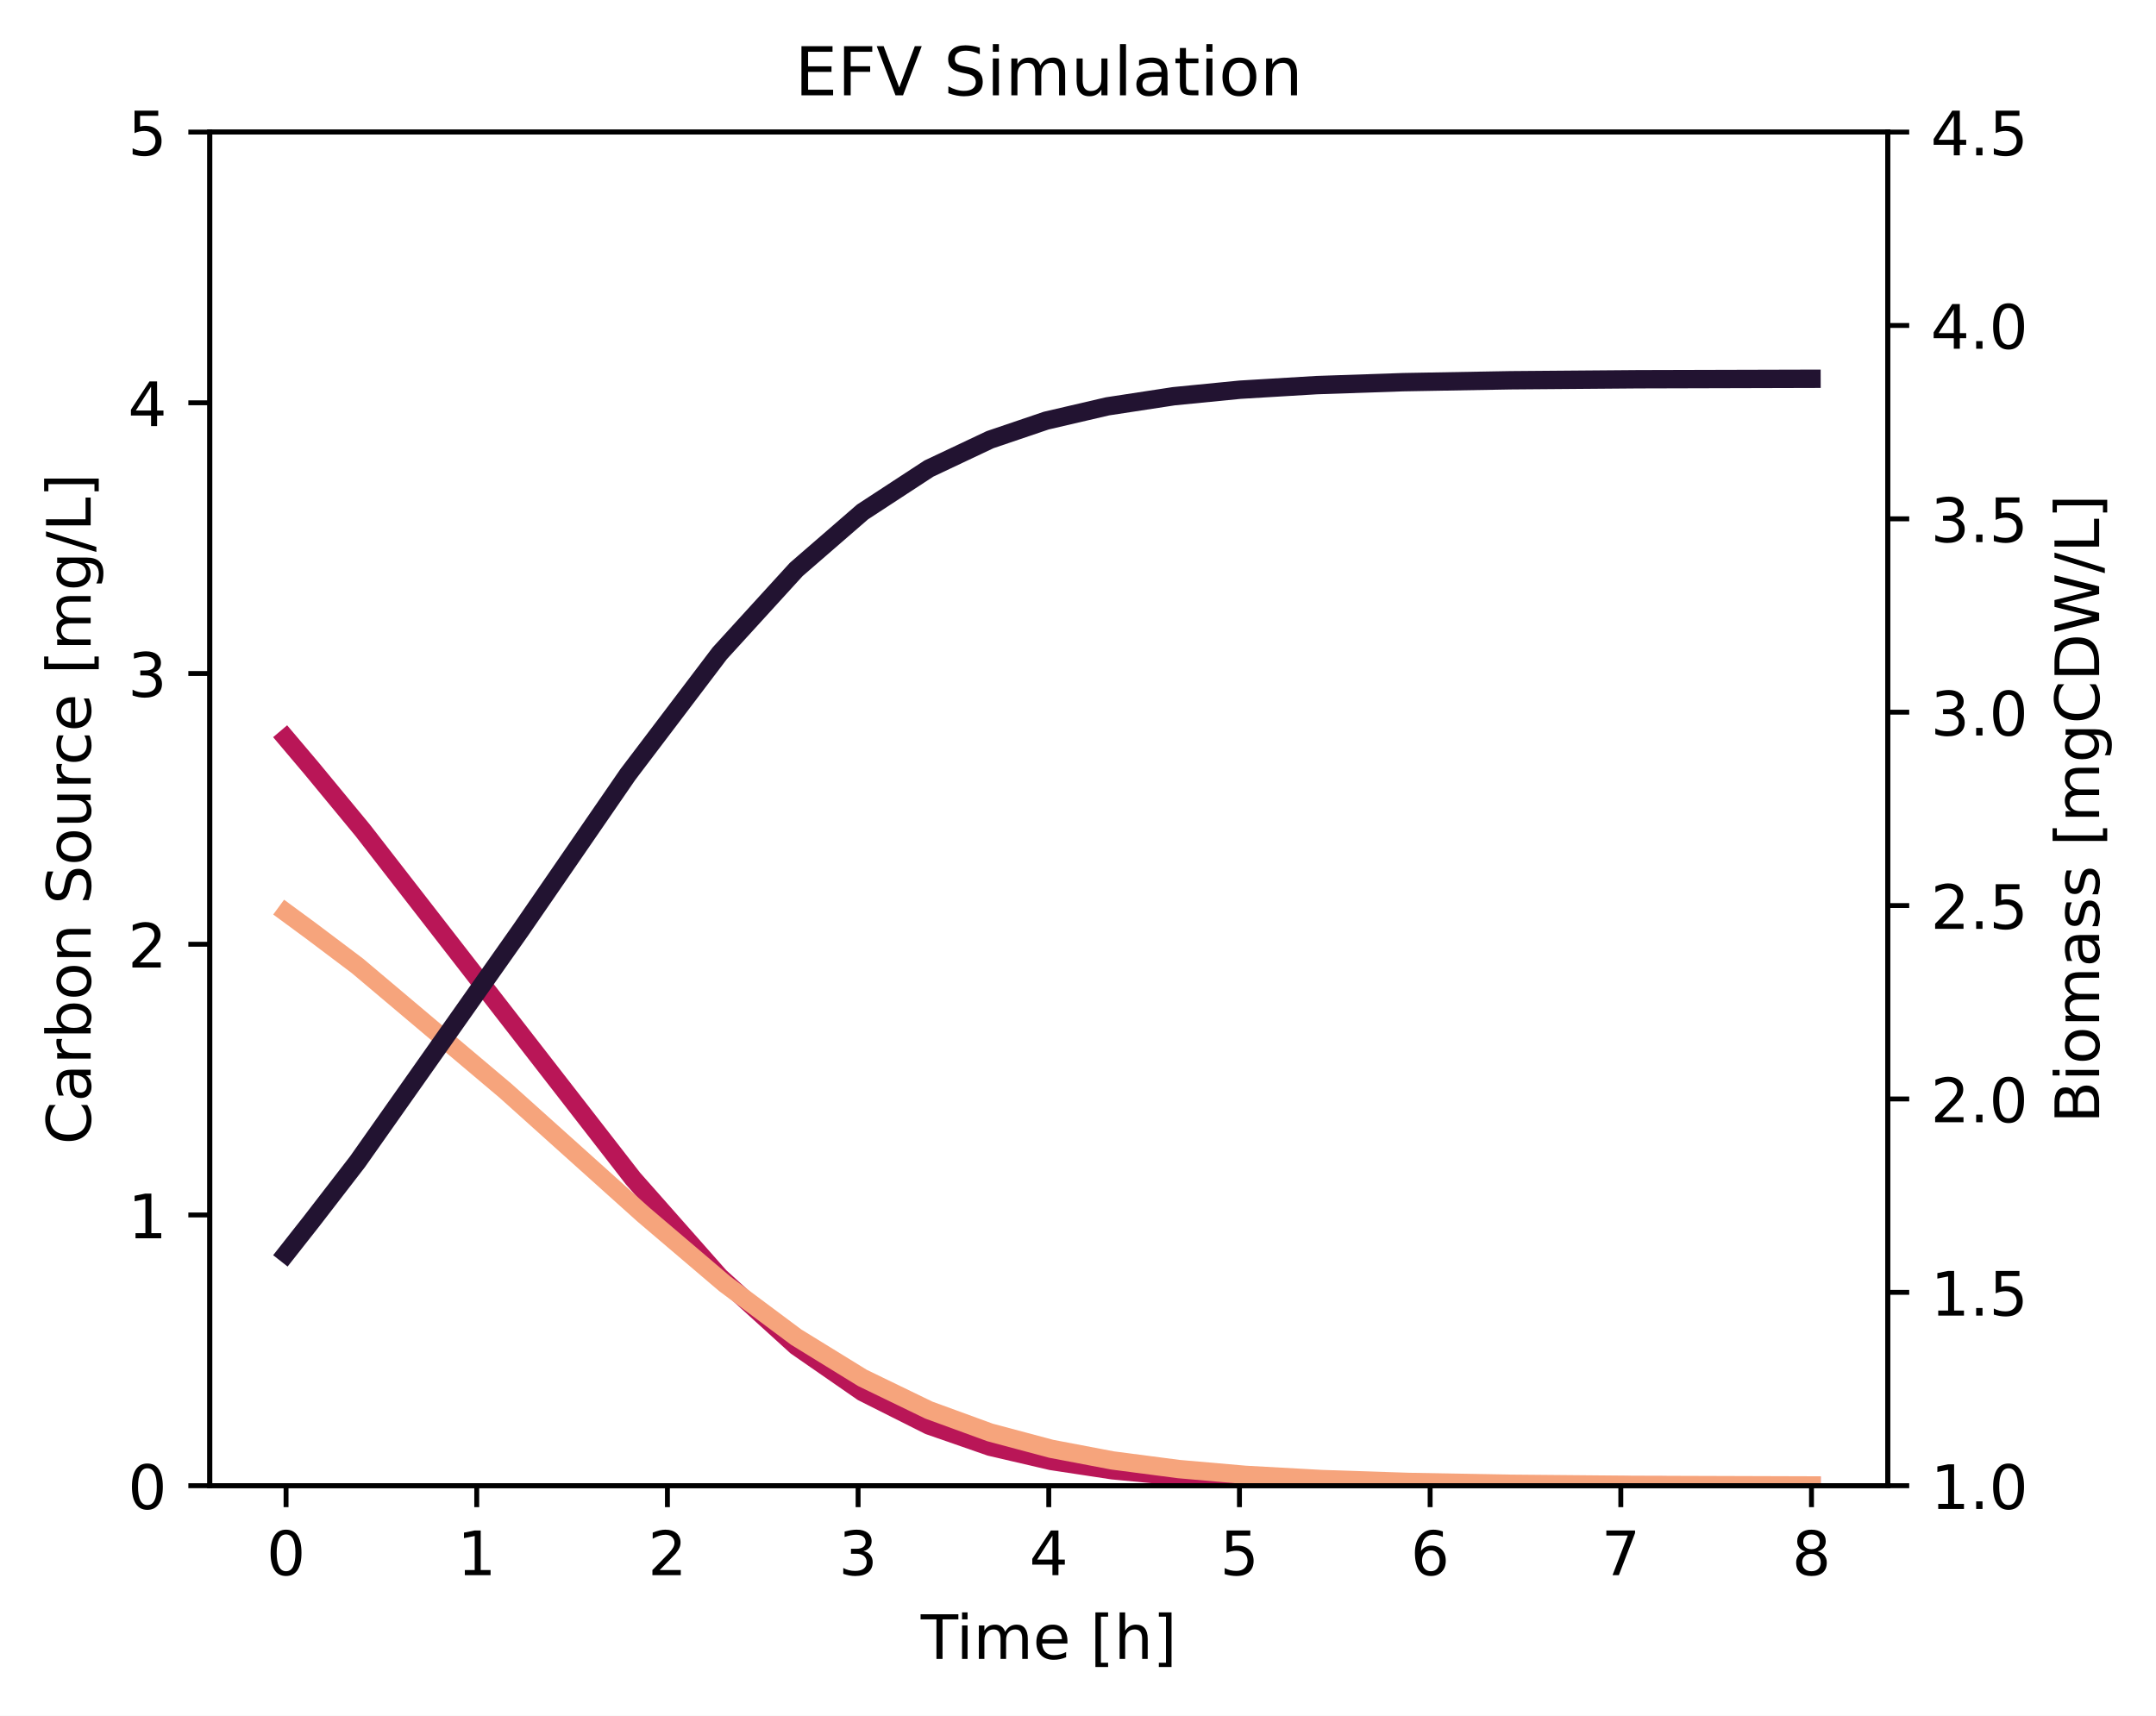
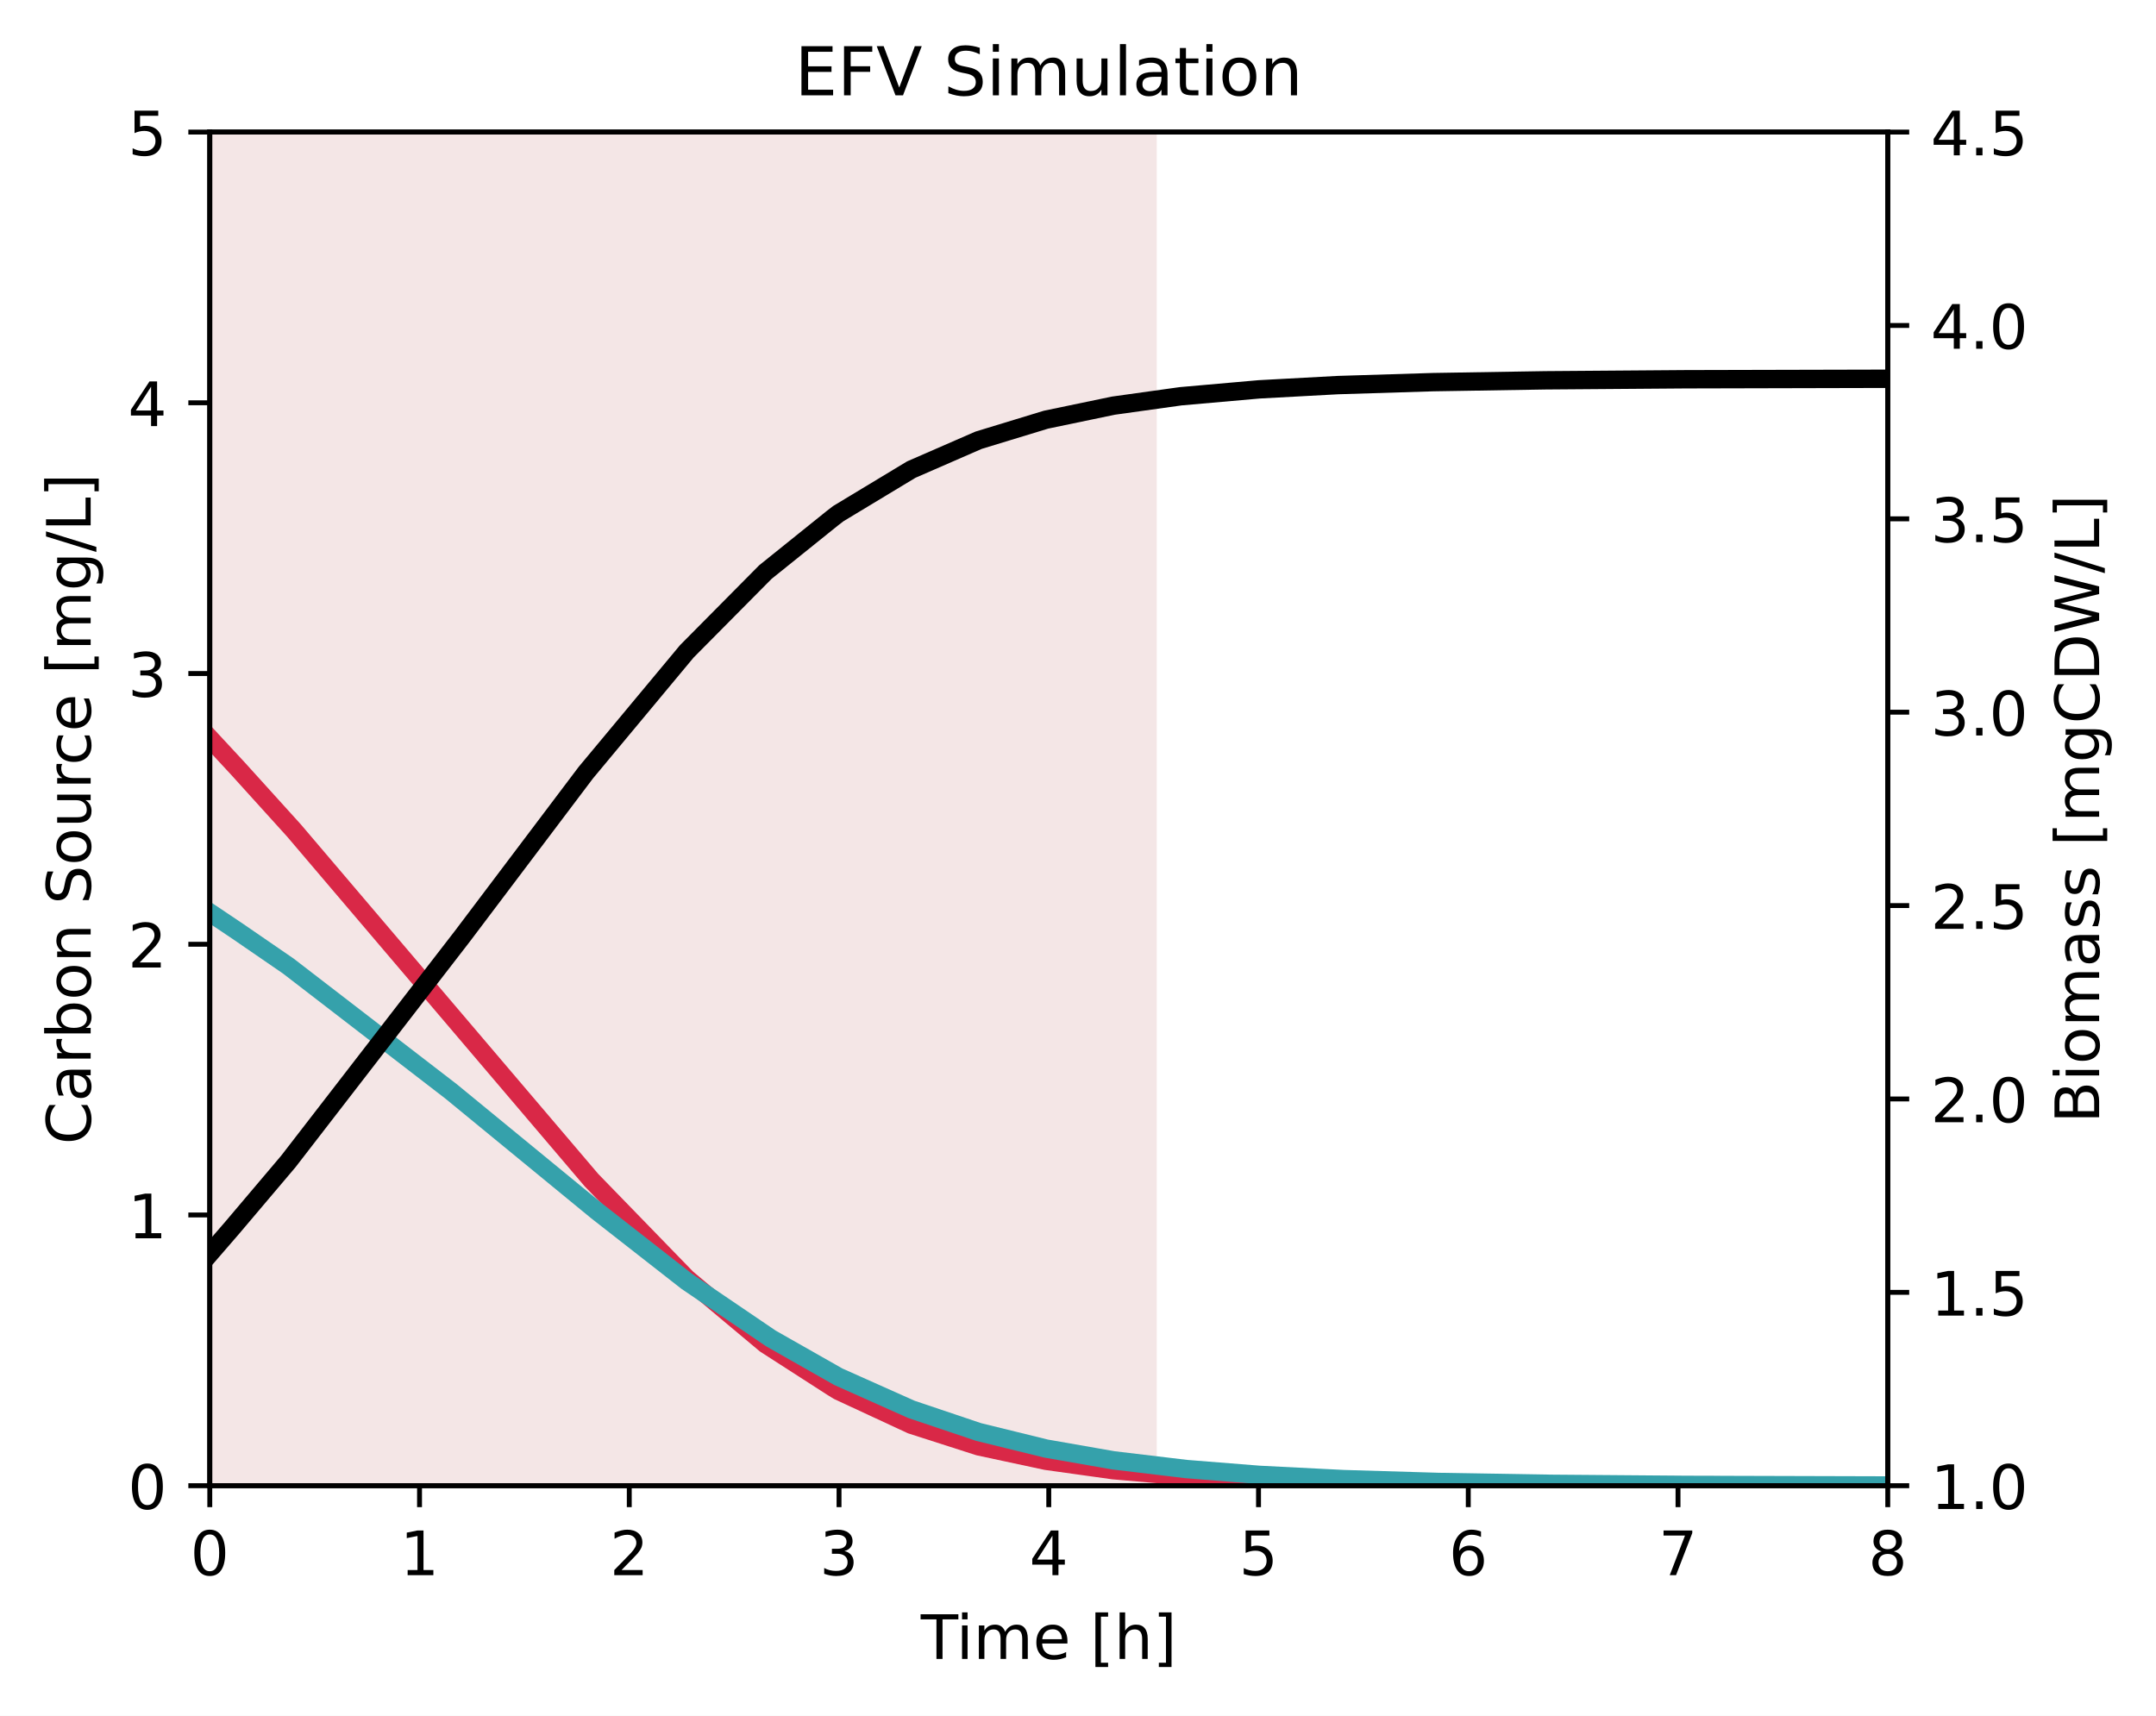
<svg xmlns="http://www.w3.org/2000/svg" xmlns:xlink="http://www.w3.org/1999/xlink" width="351.897pt" height="280.075pt" viewBox="0 0 351.897 280.075" version="1.1">
  <defs>
    <style type="text/css">*{stroke-linejoin: round; stroke-linecap: butt}</style>
  </defs>
  <g id="figure_1">
    <g id="patch_1">
      <path d="M 0 280.075  L 351.897 280.075  L 351.897 0  L 0 0  z " style="fill: #ffffff" />
    </g>
    <g id="axes_1">
      <g id="patch_2">
        <path d="M 34.241 242.518  L 308.116 242.518  L 308.116 21.558  L 34.241 21.558  z " style="fill: #ffffff" />
      </g>
+       <g id="patch_3">
+         <path d="M 34.241 242.518  L 188.295 242.518  L 188.295 21.558  L 34.241 21.558  z " clip-path="url(#p3d593f55ec)" style="fill: #8b0000; opacity: 0.1; stroke: #8b0000; stroke-linejoin: miter" />
+       </g>
      <g id="matplotlib.axis_1">
        <g id="xtick_1">
          <g id="line2d_1">
            <defs>
-               <path id="m3567083083" d="M 0 0  L 0 3.5  " style="stroke: #000000; stroke-width: 0.8" />
+               <path id="m4e92f99ca8" d="M 0 0  L 0 3.5  " style="stroke: #000000; stroke-width: 0.8" />
            </defs>
            <g>
-               <use xlink:href="#m3567083083" x="46.689" y="242.518" style="stroke: #000000; stroke-width: 0.8" />
+               <use xlink:href="#m4e92f99ca8" x="34.241" y="242.518" style="stroke: #000000; stroke-width: 0.8" />
            </g>
          </g>
          <g id="text_1">
-             <g transform="translate(43.50824 257.1167) scale(0.1 -0.1)">
+             <g transform="translate(31.05937 257.1167) scale(0.1 -0.1)">
              <defs>
                <path id="DejaVuSans-30" d="M 2034 4250  Q 1547 4250 1301 3770  Q 1056 3291 1056 2328  Q 1056 1369 1301 889  Q 1547 409 2034 409  Q 2525 409 2770 889  Q 3016 1369 3016 2328  Q 3016 3291 2770 3770  Q 2525 4250 2034 4250  z M 2034 4750  Q 2819 4750 3233 4129  Q 3647 3509 3647 2328  Q 3647 1150 3233 529  Q 2819 -91 2034 -91  Q 1250 -91 836 529  Q 422 1150 422 2328  Q 422 3509 836 4129  Q 1250 4750 2034 4750  z " transform="scale(0.015625)" />
              </defs>
              <use xlink:href="#DejaVuSans-30" />
            </g>
          </g>
        </g>
        <g id="xtick_2">
          <g id="line2d_2">
            <g>
-               <use xlink:href="#m3567083083" x="77.812" y="242.518" style="stroke: #000000; stroke-width: 0.8" />
+               <use xlink:href="#m4e92f99ca8" x="68.475" y="242.518" style="stroke: #000000; stroke-width: 0.8" />
            </g>
          </g>
          <g id="text_2">
-             <g transform="translate(74.6304 257.1167) scale(0.1 -0.1)">
+             <g transform="translate(65.29375 257.1167) scale(0.1 -0.1)">
              <defs>
                <path id="DejaVuSans-31" d="M 794 531  L 1825 531  L 1825 4091  L 703 3866  L 703 4441  L 1819 4666  L 2450 4666  L 2450 531  L 3481 531  L 3481 0  L 794 0  L 794 531  z " transform="scale(0.015625)" />
              </defs>
              <use xlink:href="#DejaVuSans-31" />
            </g>
          </g>
        </g>
        <g id="xtick_3">
          <g id="line2d_3">
            <g>
-               <use xlink:href="#m3567083083" x="108.934" y="242.518" style="stroke: #000000; stroke-width: 0.8" />
+               <use xlink:href="#m4e92f99ca8" x="102.709" y="242.518" style="stroke: #000000; stroke-width: 0.8" />
            </g>
          </g>
          <g id="text_3">
-             <g transform="translate(105.7526 257.1167) scale(0.1 -0.1)">
+             <g transform="translate(99.52813 257.1167) scale(0.1 -0.1)">
              <defs>
                <path id="DejaVuSans-32" d="M 1228 531  L 3431 531  L 3431 0  L 469 0  L 469 531  Q 828 903 1448 1529  Q 2069 2156 2228 2338  Q 2531 2678 2651 2914  Q 2772 3150 2772 3378  Q 2772 3750 2511 3984  Q 2250 4219 1831 4219  Q 1534 4219 1204 4116  Q 875 4013 500 3803  L 500 4441  Q 881 4594 1212 4672  Q 1544 4750 1819 4750  Q 2544 4750 2975 4387  Q 3406 4025 3406 3419  Q 3406 3131 3298 2873  Q 3191 2616 2906 2266  Q 2828 2175 2409 1742  Q 1991 1309 1228 531  z " transform="scale(0.015625)" />
              </defs>
              <use xlink:href="#DejaVuSans-32" />
            </g>
          </g>
        </g>
        <g id="xtick_4">
          <g id="line2d_4">
            <g>
-               <use xlink:href="#m3567083083" x="140.056" y="242.518" style="stroke: #000000; stroke-width: 0.8" />
+               <use xlink:href="#m4e92f99ca8" x="136.944" y="242.518" style="stroke: #000000; stroke-width: 0.8" />
            </g>
          </g>
          <g id="text_4">
-             <g transform="translate(136.8747 257.1167) scale(0.1 -0.1)">
+             <g transform="translate(133.7625 257.1167) scale(0.1 -0.1)">
              <defs>
                <path id="DejaVuSans-33" d="M 2597 2516  Q 3050 2419 3304 2112  Q 3559 1806 3559 1356  Q 3559 666 3084 287  Q 2609 -91 1734 -91  Q 1441 -91 1130 -33  Q 819 25 488 141  L 488 750  Q 750 597 1062 519  Q 1375 441 1716 441  Q 2309 441 2620 675  Q 2931 909 2931 1356  Q 2931 1769 2642 2001  Q 2353 2234 1838 2234  L 1294 2234  L 1294 2753  L 1863 2753  Q 2328 2753 2575 2939  Q 2822 3125 2822 3475  Q 2822 3834 2567 4026  Q 2313 4219 1838 4219  Q 1578 4219 1281 4162  Q 984 4106 628 3988  L 628 4550  Q 988 4650 1302 4700  Q 1616 4750 1894 4750  Q 2613 4750 3031 4423  Q 3450 4097 3450 3541  Q 3450 3153 3228 2886  Q 3006 2619 2597 2516  z " transform="scale(0.015625)" />
              </defs>
              <use xlink:href="#DejaVuSans-33" />
            </g>
          </g>
        </g>
        <g id="xtick_5">
          <g id="line2d_5">
            <g>
-               <use xlink:href="#m3567083083" x="171.178" y="242.518" style="stroke: #000000; stroke-width: 0.8" />
+               <use xlink:href="#m4e92f99ca8" x="171.178" y="242.518" style="stroke: #000000; stroke-width: 0.8" />
            </g>
          </g>
          <g id="text_5">
            <g transform="translate(167.9969 257.1167) scale(0.1 -0.1)">
              <defs>
                <path id="DejaVuSans-34" d="M 2419 4116  L 825 1625  L 2419 1625  L 2419 4116  z M 2253 4666  L 3047 4666  L 3047 1625  L 3713 1625  L 3713 1100  L 3047 1100  L 3047 0  L 2419 0  L 2419 1100  L 313 1100  L 313 1709  L 2253 4666  z " transform="scale(0.015625)" />
              </defs>
              <use xlink:href="#DejaVuSans-34" />
            </g>
          </g>
        </g>
        <g id="xtick_6">
          <g id="line2d_6">
            <g>
-               <use xlink:href="#m3567083083" x="202.3" y="242.518" style="stroke: #000000; stroke-width: 0.8" />
+               <use xlink:href="#m4e92f99ca8" x="205.412" y="242.518" style="stroke: #000000; stroke-width: 0.8" />
            </g>
          </g>
          <g id="text_6">
-             <g transform="translate(199.119 257.1167) scale(0.1 -0.1)">
+             <g transform="translate(202.2312 257.1167) scale(0.1 -0.1)">
              <defs>
                <path id="DejaVuSans-35" d="M 691 4666  L 3169 4666  L 3169 4134  L 1269 4134  L 1269 2991  Q 1406 3038 1543 3061  Q 1681 3084 1819 3084  Q 2600 3084 3056 2656  Q 3513 2228 3513 1497  Q 3513 744 3044 326  Q 2575 -91 1722 -91  Q 1428 -91 1123 -41  Q 819 9 494 109  L 494 744  Q 775 591 1075 516  Q 1375 441 1709 441  Q 2250 441 2565 725  Q 2881 1009 2881 1497  Q 2881 1984 2565 2268  Q 2250 2553 1709 2553  Q 1456 2553 1204 2497  Q 953 2441 691 2322  L 691 4666  z " transform="scale(0.015625)" />
              </defs>
              <use xlink:href="#DejaVuSans-35" />
            </g>
          </g>
        </g>
        <g id="xtick_7">
          <g id="line2d_7">
            <g>
-               <use xlink:href="#m3567083083" x="233.422" y="242.518" style="stroke: #000000; stroke-width: 0.8" />
+               <use xlink:href="#m4e92f99ca8" x="239.647" y="242.518" style="stroke: #000000; stroke-width: 0.8" />
            </g>
          </g>
          <g id="text_7">
-             <g transform="translate(230.2412 257.1167) scale(0.1 -0.1)">
+             <g transform="translate(236.4656 257.1167) scale(0.1 -0.1)">
              <defs>
                <path id="DejaVuSans-36" d="M 2113 2584  Q 1688 2584 1439 2293  Q 1191 2003 1191 1497  Q 1191 994 1439 701  Q 1688 409 2113 409  Q 2538 409 2786 701  Q 3034 994 3034 1497  Q 3034 2003 2786 2293  Q 2538 2584 2113 2584  z M 3366 4563  L 3366 3988  Q 3128 4100 2886 4159  Q 2644 4219 2406 4219  Q 1781 4219 1451 3797  Q 1122 3375 1075 2522  Q 1259 2794 1537 2939  Q 1816 3084 2150 3084  Q 2853 3084 3261 2657  Q 3669 2231 3669 1497  Q 3669 778 3244 343  Q 2819 -91 2113 -91  Q 1303 -91 875 529  Q 447 1150 447 2328  Q 447 3434 972 4092  Q 1497 4750 2381 4750  Q 2619 4750 2861 4703  Q 3103 4656 3366 4563  z " transform="scale(0.015625)" />
              </defs>
              <use xlink:href="#DejaVuSans-36" />
            </g>
          </g>
        </g>
        <g id="xtick_8">
          <g id="line2d_8">
            <g>
-               <use xlink:href="#m3567083083" x="264.545" y="242.518" style="stroke: #000000; stroke-width: 0.8" />
+               <use xlink:href="#m4e92f99ca8" x="273.881" y="242.518" style="stroke: #000000; stroke-width: 0.8" />
            </g>
          </g>
          <g id="text_8">
-             <g transform="translate(261.3634 257.1167) scale(0.1 -0.1)">
+             <g transform="translate(270.7 257.1167) scale(0.1 -0.1)">
              <defs>
                <path id="DejaVuSans-37" d="M 525 4666  L 3525 4666  L 3525 4397  L 1831 0  L 1172 0  L 2766 4134  L 525 4134  L 525 4666  z " transform="scale(0.015625)" />
              </defs>
              <use xlink:href="#DejaVuSans-37" />
            </g>
          </g>
        </g>
        <g id="xtick_9">
          <g id="line2d_9">
            <g>
-               <use xlink:href="#m3567083083" x="295.667" y="242.518" style="stroke: #000000; stroke-width: 0.8" />
+               <use xlink:href="#m4e92f99ca8" x="308.116" y="242.518" style="stroke: #000000; stroke-width: 0.8" />
            </g>
          </g>
          <g id="text_9">
-             <g transform="translate(292.4855 257.1167) scale(0.1 -0.1)">
+             <g transform="translate(304.9344 257.1167) scale(0.1 -0.1)">
              <defs>
                <path id="DejaVuSans-38" d="M 2034 2216  Q 1584 2216 1326 1975  Q 1069 1734 1069 1313  Q 1069 891 1326 650  Q 1584 409 2034 409  Q 2484 409 2743 651  Q 3003 894 3003 1313  Q 3003 1734 2745 1975  Q 2488 2216 2034 2216  z M 1403 2484  Q 997 2584 770 2862  Q 544 3141 544 3541  Q 544 4100 942 4425  Q 1341 4750 2034 4750  Q 2731 4750 3128 4425  Q 3525 4100 3525 3541  Q 3525 3141 3298 2862  Q 3072 2584 2669 2484  Q 3125 2378 3379 2068  Q 3634 1759 3634 1313  Q 3634 634 3220 271  Q 2806 -91 2034 -91  Q 1263 -91 848 271  Q 434 634 434 1313  Q 434 1759 690 2068  Q 947 2378 1403 2484  z M 1172 3481  Q 1172 3119 1398 2916  Q 1625 2713 2034 2713  Q 2441 2713 2670 2916  Q 2900 3119 2900 3481  Q 2900 3844 2670 4047  Q 2441 4250 2034 4250  Q 1625 4250 1398 4047  Q 1172 3844 1172 3481  z " transform="scale(0.015625)" />
              </defs>
              <use xlink:href="#DejaVuSans-38" />
            </g>
          </g>
        </g>
        <g id="text_10">
          <g transform="translate(150.2852 270.7948) scale(0.1 -0.1)">
            <defs>
              <path id="DejaVuSans-54" d="M -19 4666  L 3928 4666  L 3928 4134  L 2272 4134  L 2272 0  L 1638 0  L 1638 4134  L -19 4134  L -19 4666  z " transform="scale(0.015625)" />
              <path id="DejaVuSans-69" d="M 603 3500  L 1178 3500  L 1178 0  L 603 0  L 603 3500  z M 603 4863  L 1178 4863  L 1178 4134  L 603 4134  L 603 4863  z " transform="scale(0.015625)" />
              <path id="DejaVuSans-6d" d="M 3328 2828  Q 3544 3216 3844 3400  Q 4144 3584 4550 3584  Q 5097 3584 5394 3201  Q 5691 2819 5691 2113  L 5691 0  L 5113 0  L 5113 2094  Q 5113 2597 4934 2840  Q 4756 3084 4391 3084  Q 3944 3084 3684 2787  Q 3425 2491 3425 1978  L 3425 0  L 2847 0  L 2847 2094  Q 2847 2600 2669 2842  Q 2491 3084 2119 3084  Q 1678 3084 1418 2786  Q 1159 2488 1159 1978  L 1159 0  L 581 0  L 581 3500  L 1159 3500  L 1159 2956  Q 1356 3278 1631 3431  Q 1906 3584 2284 3584  Q 2666 3584 2933 3390  Q 3200 3197 3328 2828  z " transform="scale(0.015625)" />
              <path id="DejaVuSans-65" d="M 3597 1894  L 3597 1613  L 953 1613  Q 991 1019 1311 708  Q 1631 397 2203 397  Q 2534 397 2845 478  Q 3156 559 3463 722  L 3463 178  Q 3153 47 2828 -22  Q 2503 -91 2169 -91  Q 1331 -91 842 396  Q 353 884 353 1716  Q 353 2575 817 3079  Q 1281 3584 2069 3584  Q 2775 3584 3186 3129  Q 3597 2675 3597 1894  z M 3022 2063  Q 3016 2534 2758 2815  Q 2500 3097 2075 3097  Q 1594 3097 1305 2825  Q 1016 2553 972 2059  L 3022 2063  z " transform="scale(0.015625)" />
              <path id="DejaVuSans-20" transform="scale(0.015625)" />
              <path id="DejaVuSans-5b" d="M 550 4863  L 1875 4863  L 1875 4416  L 1125 4416  L 1125 -397  L 1875 -397  L 1875 -844  L 550 -844  L 550 4863  z " transform="scale(0.015625)" />
              <path id="DejaVuSans-68" d="M 3513 2113  L 3513 0  L 2938 0  L 2938 2094  Q 2938 2591 2744 2837  Q 2550 3084 2163 3084  Q 1697 3084 1428 2787  Q 1159 2491 1159 1978  L 1159 0  L 581 0  L 581 4863  L 1159 4863  L 1159 2956  Q 1366 3272 1645 3428  Q 1925 3584 2291 3584  Q 2894 3584 3203 3211  Q 3513 2838 3513 2113  z " transform="scale(0.015625)" />
              <path id="DejaVuSans-5d" d="M 1947 4863  L 1947 -844  L 622 -844  L 622 -397  L 1369 -397  L 1369 4416  L 622 4416  L 622 4863  L 1947 4863  z " transform="scale(0.015625)" />
            </defs>
            <use xlink:href="#DejaVuSans-54" />
            <use xlink:href="#DejaVuSans-69" transform="translate(57.95898 0)" />
            <use xlink:href="#DejaVuSans-6d" transform="translate(85.74219 0)" />
            <use xlink:href="#DejaVuSans-65" transform="translate(183.1543 0)" />
            <use xlink:href="#DejaVuSans-20" transform="translate(244.6777 0)" />
            <use xlink:href="#DejaVuSans-5b" transform="translate(276.4648 0)" />
            <use xlink:href="#DejaVuSans-68" transform="translate(315.4785 0)" />
            <use xlink:href="#DejaVuSans-5d" transform="translate(378.8574 0)" />
          </g>
        </g>
      </g>
      <g id="matplotlib.axis_2">
        <g id="ytick_1">
          <g id="line2d_10">
            <defs>
-               <path id="mf091043e0c" d="M 0 0  L -3.5 0  " style="stroke: #000000; stroke-width: 0.8" />
+               <path id="m4b2c3b82d3" d="M 0 0  L -3.5 0  " style="stroke: #000000; stroke-width: 0.8" />
            </defs>
            <g>
-               <use xlink:href="#mf091043e0c" x="34.241" y="242.518" style="stroke: #000000; stroke-width: 0.8" />
+               <use xlink:href="#m4b2c3b82d3" x="34.241" y="242.518" style="stroke: #000000; stroke-width: 0.8" />
            </g>
          </g>
          <g id="text_11">
            <g transform="translate(20.87813 246.3175) scale(0.1 -0.1)">
              <use xlink:href="#DejaVuSans-30" />
            </g>
          </g>
        </g>
        <g id="ytick_2">
          <g id="line2d_11">
            <g>
-               <use xlink:href="#mf091043e0c" x="34.241" y="198.326" style="stroke: #000000; stroke-width: 0.8" />
+               <use xlink:href="#m4b2c3b82d3" x="34.241" y="198.326" style="stroke: #000000; stroke-width: 0.8" />
            </g>
          </g>
          <g id="text_12">
            <g transform="translate(20.87813 202.1255) scale(0.1 -0.1)">
              <use xlink:href="#DejaVuSans-31" />
            </g>
          </g>
        </g>
        <g id="ytick_3">
          <g id="line2d_12">
            <g>
-               <use xlink:href="#mf091043e0c" x="34.241" y="154.134" style="stroke: #000000; stroke-width: 0.8" />
+               <use xlink:href="#m4b2c3b82d3" x="34.241" y="154.134" style="stroke: #000000; stroke-width: 0.8" />
            </g>
          </g>
          <g id="text_13">
            <g transform="translate(20.87813 157.9335) scale(0.1 -0.1)">
              <use xlink:href="#DejaVuSans-32" />
            </g>
          </g>
        </g>
        <g id="ytick_4">
          <g id="line2d_13">
            <g>
-               <use xlink:href="#mf091043e0c" x="34.241" y="109.942" style="stroke: #000000; stroke-width: 0.8" />
+               <use xlink:href="#m4b2c3b82d3" x="34.241" y="109.942" style="stroke: #000000; stroke-width: 0.8" />
            </g>
          </g>
          <g id="text_14">
            <g transform="translate(20.87813 113.7415) scale(0.1 -0.1)">
              <use xlink:href="#DejaVuSans-33" />
            </g>
          </g>
        </g>
        <g id="ytick_5">
          <g id="line2d_14">
            <g>
-               <use xlink:href="#mf091043e0c" x="34.241" y="65.75" style="stroke: #000000; stroke-width: 0.8" />
+               <use xlink:href="#m4b2c3b82d3" x="34.241" y="65.75" style="stroke: #000000; stroke-width: 0.8" />
            </g>
          </g>
          <g id="text_15">
            <g transform="translate(20.87813 69.5495) scale(0.1 -0.1)">
              <use xlink:href="#DejaVuSans-34" />
            </g>
          </g>
        </g>
        <g id="ytick_6">
          <g id="line2d_15">
            <g>
-               <use xlink:href="#mf091043e0c" x="34.241" y="21.558" style="stroke: #000000; stroke-width: 0.8" />
+               <use xlink:href="#m4b2c3b82d3" x="34.241" y="21.558" style="stroke: #000000; stroke-width: 0.8" />
            </g>
          </g>
          <g id="text_16">
            <g transform="translate(20.87813 25.3575) scale(0.1 -0.1)">
              <use xlink:href="#DejaVuSans-35" />
            </g>
          </g>
        </g>
        <g id="text_17">
          <g transform="translate(14.79844 186.8172) rotate(-90) scale(0.1 -0.1)">
            <defs>
              <path id="DejaVuSans-43" d="M 4122 4306  L 4122 3641  Q 3803 3938 3442 4084  Q 3081 4231 2675 4231  Q 1875 4231 1450 3742  Q 1025 3253 1025 2328  Q 1025 1406 1450 917  Q 1875 428 2675 428  Q 3081 428 3442 575  Q 3803 722 4122 1019  L 4122 359  Q 3791 134 3420 21  Q 3050 -91 2638 -91  Q 1578 -91 968 557  Q 359 1206 359 2328  Q 359 3453 968 4101  Q 1578 4750 2638 4750  Q 3056 4750 3426 4639  Q 3797 4528 4122 4306  z " transform="scale(0.015625)" />
              <path id="DejaVuSans-61" d="M 2194 1759  Q 1497 1759 1228 1600  Q 959 1441 959 1056  Q 959 750 1161 570  Q 1363 391 1709 391  Q 2188 391 2477 730  Q 2766 1069 2766 1631  L 2766 1759  L 2194 1759  z M 3341 1997  L 3341 0  L 2766 0  L 2766 531  Q 2569 213 2275 61  Q 1981 -91 1556 -91  Q 1019 -91 701 211  Q 384 513 384 1019  Q 384 1609 779 1909  Q 1175 2209 1959 2209  L 2766 2209  L 2766 2266  Q 2766 2663 2505 2880  Q 2244 3097 1772 3097  Q 1472 3097 1187 3025  Q 903 2953 641 2809  L 641 3341  Q 956 3463 1253 3523  Q 1550 3584 1831 3584  Q 2591 3584 2966 3190  Q 3341 2797 3341 1997  z " transform="scale(0.015625)" />
              <path id="DejaVuSans-72" d="M 2631 2963  Q 2534 3019 2420 3045  Q 2306 3072 2169 3072  Q 1681 3072 1420 2755  Q 1159 2438 1159 1844  L 1159 0  L 581 0  L 581 3500  L 1159 3500  L 1159 2956  Q 1341 3275 1631 3429  Q 1922 3584 2338 3584  Q 2397 3584 2469 3576  Q 2541 3569 2628 3553  L 2631 2963  z " transform="scale(0.015625)" />
              <path id="DejaVuSans-62" d="M 3116 1747  Q 3116 2381 2855 2742  Q 2594 3103 2138 3103  Q 1681 3103 1420 2742  Q 1159 2381 1159 1747  Q 1159 1113 1420 752  Q 1681 391 2138 391  Q 2594 391 2855 752  Q 3116 1113 3116 1747  z M 1159 2969  Q 1341 3281 1617 3432  Q 1894 3584 2278 3584  Q 2916 3584 3314 3078  Q 3713 2572 3713 1747  Q 3713 922 3314 415  Q 2916 -91 2278 -91  Q 1894 -91 1617 61  Q 1341 213 1159 525  L 1159 0  L 581 0  L 581 4863  L 1159 4863  L 1159 2969  z " transform="scale(0.015625)" />
              <path id="DejaVuSans-6f" d="M 1959 3097  Q 1497 3097 1228 2736  Q 959 2375 959 1747  Q 959 1119 1226 758  Q 1494 397 1959 397  Q 2419 397 2687 759  Q 2956 1122 2956 1747  Q 2956 2369 2687 2733  Q 2419 3097 1959 3097  z M 1959 3584  Q 2709 3584 3137 3096  Q 3566 2609 3566 1747  Q 3566 888 3137 398  Q 2709 -91 1959 -91  Q 1206 -91 779 398  Q 353 888 353 1747  Q 353 2609 779 3096  Q 1206 3584 1959 3584  z " transform="scale(0.015625)" />
              <path id="DejaVuSans-6e" d="M 3513 2113  L 3513 0  L 2938 0  L 2938 2094  Q 2938 2591 2744 2837  Q 2550 3084 2163 3084  Q 1697 3084 1428 2787  Q 1159 2491 1159 1978  L 1159 0  L 581 0  L 581 3500  L 1159 3500  L 1159 2956  Q 1366 3272 1645 3428  Q 1925 3584 2291 3584  Q 2894 3584 3203 3211  Q 3513 2838 3513 2113  z " transform="scale(0.015625)" />
              <path id="DejaVuSans-53" d="M 3425 4513  L 3425 3897  Q 3066 4069 2747 4153  Q 2428 4238 2131 4238  Q 1616 4238 1336 4038  Q 1056 3838 1056 3469  Q 1056 3159 1242 3001  Q 1428 2844 1947 2747  L 2328 2669  Q 3034 2534 3370 2195  Q 3706 1856 3706 1288  Q 3706 609 3251 259  Q 2797 -91 1919 -91  Q 1588 -91 1214 -16  Q 841 59 441 206  L 441 856  Q 825 641 1194 531  Q 1563 422 1919 422  Q 2459 422 2753 634  Q 3047 847 3047 1241  Q 3047 1584 2836 1778  Q 2625 1972 2144 2069  L 1759 2144  Q 1053 2284 737 2584  Q 422 2884 422 3419  Q 422 4038 858 4394  Q 1294 4750 2059 4750  Q 2388 4750 2728 4690  Q 3069 4631 3425 4513  z " transform="scale(0.015625)" />
              <path id="DejaVuSans-75" d="M 544 1381  L 544 3500  L 1119 3500  L 1119 1403  Q 1119 906 1312 657  Q 1506 409 1894 409  Q 2359 409 2629 706  Q 2900 1003 2900 1516  L 2900 3500  L 3475 3500  L 3475 0  L 2900 0  L 2900 538  Q 2691 219 2414 64  Q 2138 -91 1772 -91  Q 1169 -91 856 284  Q 544 659 544 1381  z M 1991 3584  L 1991 3584  z " transform="scale(0.015625)" />
              <path id="DejaVuSans-63" d="M 3122 3366  L 3122 2828  Q 2878 2963 2633 3030  Q 2388 3097 2138 3097  Q 1578 3097 1268 2742  Q 959 2388 959 1747  Q 959 1106 1268 751  Q 1578 397 2138 397  Q 2388 397 2633 464  Q 2878 531 3122 666  L 3122 134  Q 2881 22 2623 -34  Q 2366 -91 2075 -91  Q 1284 -91 818 406  Q 353 903 353 1747  Q 353 2603 823 3093  Q 1294 3584 2113 3584  Q 2378 3584 2631 3529  Q 2884 3475 3122 3366  z " transform="scale(0.015625)" />
              <path id="DejaVuSans-67" d="M 2906 1791  Q 2906 2416 2648 2759  Q 2391 3103 1925 3103  Q 1463 3103 1205 2759  Q 947 2416 947 1791  Q 947 1169 1205 825  Q 1463 481 1925 481  Q 2391 481 2648 825  Q 2906 1169 2906 1791  z M 3481 434  Q 3481 -459 3084 -895  Q 2688 -1331 1869 -1331  Q 1566 -1331 1297 -1286  Q 1028 -1241 775 -1147  L 775 -588  Q 1028 -725 1275 -790  Q 1522 -856 1778 -856  Q 2344 -856 2625 -561  Q 2906 -266 2906 331  L 2906 616  Q 2728 306 2450 153  Q 2172 0 1784 0  Q 1141 0 747 490  Q 353 981 353 1791  Q 353 2603 747 3093  Q 1141 3584 1784 3584  Q 2172 3584 2450 3431  Q 2728 3278 2906 2969  L 2906 3500  L 3481 3500  L 3481 434  z " transform="scale(0.015625)" />
              <path id="DejaVuSans-2f" d="M 1625 4666  L 2156 4666  L 531 -594  L 0 -594  L 1625 4666  z " transform="scale(0.015625)" />
              <path id="DejaVuSans-4c" d="M 628 4666  L 1259 4666  L 1259 531  L 3531 531  L 3531 0  L 628 0  L 628 4666  z " transform="scale(0.015625)" />
            </defs>
            <use xlink:href="#DejaVuSans-43" />
            <use xlink:href="#DejaVuSans-61" transform="translate(69.82422 0)" />
            <use xlink:href="#DejaVuSans-72" transform="translate(131.1035 0)" />
            <use xlink:href="#DejaVuSans-62" transform="translate(172.2168 0)" />
            <use xlink:href="#DejaVuSans-6f" transform="translate(235.6934 0)" />
            <use xlink:href="#DejaVuSans-6e" transform="translate(296.875 0)" />
            <use xlink:href="#DejaVuSans-20" transform="translate(360.2539 0)" />
            <use xlink:href="#DejaVuSans-53" transform="translate(392.041 0)" />
            <use xlink:href="#DejaVuSans-6f" transform="translate(455.5176 0)" />
            <use xlink:href="#DejaVuSans-75" transform="translate(516.6992 0)" />
            <use xlink:href="#DejaVuSans-72" transform="translate(580.0781 0)" />
            <use xlink:href="#DejaVuSans-63" transform="translate(618.9414 0)" />
            <use xlink:href="#DejaVuSans-65" transform="translate(673.9219 0)" />
            <use xlink:href="#DejaVuSans-20" transform="translate(735.4453 0)" />
            <use xlink:href="#DejaVuSans-5b" transform="translate(767.2324 0)" />
            <use xlink:href="#DejaVuSans-6d" transform="translate(806.2461 0)" />
            <use xlink:href="#DejaVuSans-67" transform="translate(903.6582 0)" />
            <use xlink:href="#DejaVuSans-2f" transform="translate(967.1348 0)" />
            <use xlink:href="#DejaVuSans-4c" transform="translate(1000.826 0)" />
            <use xlink:href="#DejaVuSans-5d" transform="translate(1056.539 0)" />
          </g>
        </g>
      </g>
      <g id="line2d_16">
-         <path d="M 46.689 120.506  L 50.853 125.427  L 59.18 135.512  L 103.313 192.375  L 117.469 208.398  L 129.959 219.742  L 140.785 227.244  L 151.61 232.684  L 161.602 236.159  L 171.594 238.484  L 181.587 239.999  L 192.412 241.018  L 204.07 241.666  L 217.393 242.075  L 234.047 242.328  L 253.199 242.446  L 295.667 242.51  L 295.667 242.51  " clip-path="url(#pd0c60e2d4e)" style="fill: none; stroke: #b91657; stroke-width: 3; stroke-linecap: square" />
+         <path d="M 34.241 120.506  L 38.82 125.444  L 47.98 135.565  L 96.527 192.625  L 112.098 208.665  L 124.922 219.398  L 135.913 226.472  L 136.829 227.034  L 148.737 232.562  L 159.729 236.093  L 170.72 238.451  L 181.712 239.985  L 193.619 241.014  L 206.443 241.667  L 221.098 242.077  L 239.418 242.331  L 260.485 242.447  L 308.116 242.511  L 308.116 242.511  " clip-path="url(#p3d593f55ec)" style="fill: none; stroke: #d92847; stroke-width: 3; stroke-linecap: square" />
      </g>
      <g id="line2d_17">
-         <path d="M 46.689 148.96  L 50.853 152.023  L 58.347 157.668  L 82.496 178.039  L 104.978 198.229  L 118.302 209.569  L 129.959 218.265  L 140.785 224.933  L 151.61 230.178  L 161.602 233.829  L 171.594 236.495  L 181.587 238.395  L 192.412 239.803  L 203.237 240.746  L 215.728 241.436  L 229.883 241.902  L 246.537 242.204  L 266.522 242.384  L 295.667 242.477  L 295.667 242.477  " clip-path="url(#pd0c60e2d4e)" style="fill: none; stroke: #f6a47c; stroke-width: 3; stroke-linecap: square" />
-       </g>
-       <g id="patch_3">
+         <path d="M 34.241 148.96  L 38.82 152.033  L 47.064 157.699  L 73.627 178.155  L 97.443 197.705  L 112.098 209.162  L 125.838 218.49  L 136.829 224.731  L 148.737 230.051  L 159.729 233.753  L 170.72 236.454  L 181.712 238.376  L 193.619 239.798  L 205.527 240.747  L 219.267 241.441  L 234.838 241.907  L 253.157 242.209  L 275.141 242.386  L 308.116 242.48  L 308.116 242.48  " clip-path="url(#p3d593f55ec)" style="fill: none; stroke: #35a1ab; stroke-width: 3; stroke-linecap: square" />
+       </g>
+       <g id="patch_4">
        <path d="M 34.241 242.518  L 34.241 21.558  " style="fill: none; stroke: #000000; stroke-width: 0.8; stroke-linejoin: miter; stroke-linecap: square" />
      </g>
-       <g id="patch_4">
+       <g id="patch_5">
        <path d="M 308.116 242.518  L 308.116 21.558  " style="fill: none; stroke: #000000; stroke-width: 0.8; stroke-linejoin: miter; stroke-linecap: square" />
      </g>
-       <g id="patch_5">
+       <g id="patch_6">
        <path d="M 34.241 242.518  L 308.116 242.518  " style="fill: none; stroke: #000000; stroke-width: 0.8; stroke-linejoin: miter; stroke-linecap: square" />
      </g>
-       <g id="patch_6">
+       <g id="patch_7">
        <path d="M 34.241 21.558  L 308.116 21.558  " style="fill: none; stroke: #000000; stroke-width: 0.8; stroke-linejoin: miter; stroke-linecap: square" />
      </g>
      <g id="text_18">
        <g transform="translate(129.733 15.55828) scale(0.11 -0.11)">
          <defs>
            <path id="DejaVuSans-45" d="M 628 4666  L 3578 4666  L 3578 4134  L 1259 4134  L 1259 2753  L 3481 2753  L 3481 2222  L 1259 2222  L 1259 531  L 3634 531  L 3634 0  L 628 0  L 628 4666  z " transform="scale(0.015625)" />
            <path id="DejaVuSans-46" d="M 628 4666  L 3309 4666  L 3309 4134  L 1259 4134  L 1259 2759  L 3109 2759  L 3109 2228  L 1259 2228  L 1259 0  L 628 0  L 628 4666  z " transform="scale(0.015625)" />
            <path id="DejaVuSans-56" d="M 1831 0  L 50 4666  L 709 4666  L 2188 738  L 3669 4666  L 4325 4666  L 2547 0  L 1831 0  z " transform="scale(0.015625)" />
            <path id="DejaVuSans-6c" d="M 603 4863  L 1178 4863  L 1178 0  L 603 0  L 603 4863  z " transform="scale(0.015625)" />
            <path id="DejaVuSans-74" d="M 1172 4494  L 1172 3500  L 2356 3500  L 2356 3053  L 1172 3053  L 1172 1153  Q 1172 725 1289 603  Q 1406 481 1766 481  L 2356 481  L 2356 0  L 1766 0  Q 1100 0 847 248  Q 594 497 594 1153  L 594 3053  L 172 3053  L 172 3500  L 594 3500  L 594 4494  L 1172 4494  z " transform="scale(0.015625)" />
          </defs>
          <use xlink:href="#DejaVuSans-45" />
          <use xlink:href="#DejaVuSans-46" transform="translate(63.18359 0)" />
          <use xlink:href="#DejaVuSans-56" transform="translate(120.7031 0)" />
          <use xlink:href="#DejaVuSans-20" transform="translate(189.1113 0)" />
          <use xlink:href="#DejaVuSans-53" transform="translate(220.8984 0)" />
          <use xlink:href="#DejaVuSans-69" transform="translate(284.375 0)" />
          <use xlink:href="#DejaVuSans-6d" transform="translate(312.1582 0)" />
          <use xlink:href="#DejaVuSans-75" transform="translate(409.5703 0)" />
          <use xlink:href="#DejaVuSans-6c" transform="translate(472.9492 0)" />
          <use xlink:href="#DejaVuSans-61" transform="translate(500.7324 0)" />
          <use xlink:href="#DejaVuSans-74" transform="translate(562.0117 0)" />
          <use xlink:href="#DejaVuSans-69" transform="translate(601.2207 0)" />
          <use xlink:href="#DejaVuSans-6f" transform="translate(629.0039 0)" />
          <use xlink:href="#DejaVuSans-6e" transform="translate(690.1855 0)" />
        </g>
      </g>
    </g>
    <g id="axes_2">
      <g id="matplotlib.axis_3">
        <g id="ytick_7">
          <g id="line2d_18">
            <defs>
-               <path id="mc92a4d3051" d="M 0 0  L 3.5 0  " style="stroke: #000000; stroke-width: 0.8" />
+               <path id="m88aee3d212" d="M 0 0  L 3.5 0  " style="stroke: #000000; stroke-width: 0.8" />
            </defs>
            <g>
-               <use xlink:href="#mc92a4d3051" x="308.116" y="242.518" style="stroke: #000000; stroke-width: 0.8" />
+               <use xlink:href="#m88aee3d212" x="308.116" y="242.518" style="stroke: #000000; stroke-width: 0.8" />
            </g>
          </g>
          <g id="text_19">
            <g transform="translate(315.1156 246.3175) scale(0.1 -0.1)">
              <defs>
                <path id="DejaVuSans-2e" d="M 684 794  L 1344 794  L 1344 0  L 684 0  L 684 794  z " transform="scale(0.015625)" />
              </defs>
              <use xlink:href="#DejaVuSans-31" />
              <use xlink:href="#DejaVuSans-2e" transform="translate(63.62305 0)" />
              <use xlink:href="#DejaVuSans-30" transform="translate(95.41016 0)" />
            </g>
          </g>
        </g>
        <g id="ytick_8">
          <g id="line2d_19">
            <g>
-               <use xlink:href="#mc92a4d3051" x="308.116" y="210.953" style="stroke: #000000; stroke-width: 0.8" />
+               <use xlink:href="#m88aee3d212" x="308.116" y="210.953" style="stroke: #000000; stroke-width: 0.8" />
            </g>
          </g>
          <g id="text_20">
            <g transform="translate(315.1156 214.7518) scale(0.1 -0.1)">
              <use xlink:href="#DejaVuSans-31" />
              <use xlink:href="#DejaVuSans-2e" transform="translate(63.62305 0)" />
              <use xlink:href="#DejaVuSans-35" transform="translate(95.41016 0)" />
            </g>
          </g>
        </g>
        <g id="ytick_9">
          <g id="line2d_20">
            <g>
-               <use xlink:href="#mc92a4d3051" x="308.116" y="179.387" style="stroke: #000000; stroke-width: 0.8" />
+               <use xlink:href="#m88aee3d212" x="308.116" y="179.387" style="stroke: #000000; stroke-width: 0.8" />
            </g>
          </g>
          <g id="text_21">
            <g transform="translate(315.1156 183.1861) scale(0.1 -0.1)">
              <use xlink:href="#DejaVuSans-32" />
              <use xlink:href="#DejaVuSans-2e" transform="translate(63.62305 0)" />
              <use xlink:href="#DejaVuSans-30" transform="translate(95.41016 0)" />
            </g>
          </g>
        </g>
        <g id="ytick_10">
          <g id="line2d_21">
            <g>
-               <use xlink:href="#mc92a4d3051" x="308.116" y="147.821" style="stroke: #000000; stroke-width: 0.8" />
+               <use xlink:href="#m88aee3d212" x="308.116" y="147.821" style="stroke: #000000; stroke-width: 0.8" />
            </g>
          </g>
          <g id="text_22">
            <g transform="translate(315.1156 151.6204) scale(0.1 -0.1)">
              <use xlink:href="#DejaVuSans-32" />
              <use xlink:href="#DejaVuSans-2e" transform="translate(63.62305 0)" />
              <use xlink:href="#DejaVuSans-35" transform="translate(95.41016 0)" />
            </g>
          </g>
        </g>
        <g id="ytick_11">
          <g id="line2d_22">
            <g>
-               <use xlink:href="#mc92a4d3051" x="308.116" y="116.255" style="stroke: #000000; stroke-width: 0.8" />
+               <use xlink:href="#m88aee3d212" x="308.116" y="116.255" style="stroke: #000000; stroke-width: 0.8" />
            </g>
          </g>
          <g id="text_23">
            <g transform="translate(315.1156 120.0546) scale(0.1 -0.1)">
              <use xlink:href="#DejaVuSans-33" />
              <use xlink:href="#DejaVuSans-2e" transform="translate(63.62305 0)" />
              <use xlink:href="#DejaVuSans-30" transform="translate(95.41016 0)" />
            </g>
          </g>
        </g>
        <g id="ytick_12">
          <g id="line2d_23">
            <g>
-               <use xlink:href="#mc92a4d3051" x="308.116" y="84.69" style="stroke: #000000; stroke-width: 0.8" />
+               <use xlink:href="#m88aee3d212" x="308.116" y="84.69" style="stroke: #000000; stroke-width: 0.8" />
            </g>
          </g>
          <g id="text_24">
            <g transform="translate(315.1156 88.48893) scale(0.1 -0.1)">
              <use xlink:href="#DejaVuSans-33" />
              <use xlink:href="#DejaVuSans-2e" transform="translate(63.62305 0)" />
              <use xlink:href="#DejaVuSans-35" transform="translate(95.41016 0)" />
            </g>
          </g>
        </g>
        <g id="ytick_13">
          <g id="line2d_24">
            <g>
-               <use xlink:href="#mc92a4d3051" x="308.116" y="53.124" style="stroke: #000000; stroke-width: 0.8" />
+               <use xlink:href="#m88aee3d212" x="308.116" y="53.124" style="stroke: #000000; stroke-width: 0.8" />
            </g>
          </g>
          <g id="text_25">
            <g transform="translate(315.1156 56.92321) scale(0.1 -0.1)">
              <use xlink:href="#DejaVuSans-34" />
              <use xlink:href="#DejaVuSans-2e" transform="translate(63.62305 0)" />
              <use xlink:href="#DejaVuSans-30" transform="translate(95.41016 0)" />
            </g>
          </g>
        </g>
        <g id="ytick_14">
          <g id="line2d_25">
            <g>
-               <use xlink:href="#mc92a4d3051" x="308.116" y="21.558" style="stroke: #000000; stroke-width: 0.8" />
+               <use xlink:href="#m88aee3d212" x="308.116" y="21.558" style="stroke: #000000; stroke-width: 0.8" />
            </g>
          </g>
          <g id="text_26">
            <g transform="translate(315.1156 25.3575) scale(0.1 -0.1)">
              <use xlink:href="#DejaVuSans-34" />
              <use xlink:href="#DejaVuSans-2e" transform="translate(63.62305 0)" />
              <use xlink:href="#DejaVuSans-35" transform="translate(95.41016 0)" />
            </g>
          </g>
        </g>
        <g id="text_27">
          <g transform="translate(342.6172 183.3516) rotate(-90) scale(0.1 -0.1)">
            <defs>
              <path id="DejaVuSans-42" d="M 1259 2228  L 1259 519  L 2272 519  Q 2781 519 3026 730  Q 3272 941 3272 1375  Q 3272 1813 3026 2020  Q 2781 2228 2272 2228  L 1259 2228  z M 1259 4147  L 1259 2741  L 2194 2741  Q 2656 2741 2882 2914  Q 3109 3088 3109 3444  Q 3109 3797 2882 3972  Q 2656 4147 2194 4147  L 1259 4147  z M 628 4666  L 2241 4666  Q 2963 4666 3353 4366  Q 3744 4066 3744 3513  Q 3744 3084 3544 2831  Q 3344 2578 2956 2516  Q 3422 2416 3680 2098  Q 3938 1781 3938 1306  Q 3938 681 3513 340  Q 3088 0 2303 0  L 628 0  L 628 4666  z " transform="scale(0.015625)" />
              <path id="DejaVuSans-73" d="M 2834 3397  L 2834 2853  Q 2591 2978 2328 3040  Q 2066 3103 1784 3103  Q 1356 3103 1142 2972  Q 928 2841 928 2578  Q 928 2378 1081 2264  Q 1234 2150 1697 2047  L 1894 2003  Q 2506 1872 2764 1633  Q 3022 1394 3022 966  Q 3022 478 2636 193  Q 2250 -91 1575 -91  Q 1294 -91 989 -36  Q 684 19 347 128  L 347 722  Q 666 556 975 473  Q 1284 391 1588 391  Q 1994 391 2212 530  Q 2431 669 2431 922  Q 2431 1156 2273 1281  Q 2116 1406 1581 1522  L 1381 1569  Q 847 1681 609 1914  Q 372 2147 372 2553  Q 372 3047 722 3315  Q 1072 3584 1716 3584  Q 2034 3584 2315 3537  Q 2597 3491 2834 3397  z " transform="scale(0.015625)" />
              <path id="DejaVuSans-44" d="M 1259 4147  L 1259 519  L 2022 519  Q 2988 519 3436 956  Q 3884 1394 3884 2338  Q 3884 3275 3436 3711  Q 2988 4147 2022 4147  L 1259 4147  z M 628 4666  L 1925 4666  Q 3281 4666 3915 4102  Q 4550 3538 4550 2338  Q 4550 1131 3912 565  Q 3275 0 1925 0  L 628 0  L 628 4666  z " transform="scale(0.015625)" />
              <path id="DejaVuSans-57" d="M 213 4666  L 850 4666  L 1831 722  L 2809 4666  L 3519 4666  L 4500 722  L 5478 4666  L 6119 4666  L 4947 0  L 4153 0  L 3169 4050  L 2175 0  L 1381 0  L 213 4666  z " transform="scale(0.015625)" />
            </defs>
            <use xlink:href="#DejaVuSans-42" />
            <use xlink:href="#DejaVuSans-69" transform="translate(68.60352 0)" />
            <use xlink:href="#DejaVuSans-6f" transform="translate(96.38672 0)" />
            <use xlink:href="#DejaVuSans-6d" transform="translate(157.5684 0)" />
            <use xlink:href="#DejaVuSans-61" transform="translate(254.9805 0)" />
            <use xlink:href="#DejaVuSans-73" transform="translate(316.2598 0)" />
            <use xlink:href="#DejaVuSans-73" transform="translate(368.3594 0)" />
            <use xlink:href="#DejaVuSans-20" transform="translate(420.459 0)" />
            <use xlink:href="#DejaVuSans-5b" transform="translate(452.2461 0)" />
            <use xlink:href="#DejaVuSans-6d" transform="translate(491.2598 0)" />
            <use xlink:href="#DejaVuSans-67" transform="translate(588.6719 0)" />
            <use xlink:href="#DejaVuSans-43" transform="translate(652.1484 0)" />
            <use xlink:href="#DejaVuSans-44" transform="translate(721.9727 0)" />
            <use xlink:href="#DejaVuSans-57" transform="translate(798.9746 0)" />
            <use xlink:href="#DejaVuSans-2f" transform="translate(897.8516 0)" />
            <use xlink:href="#DejaVuSans-4c" transform="translate(931.543 0)" />
            <use xlink:href="#DejaVuSans-5d" transform="translate(987.2559 0)" />
          </g>
        </g>
      </g>
      <g id="line2d_26">
-         <path d="M 46.689 204.639  L 50.853 199.349  L 58.347 189.638  L 84.994 151.819  L 102.48 126.415  L 117.469 106.649  L 129.959 92.956  L 140.785 83.566  L 151.61 76.487  L 161.602 71.766  L 170.762 68.658  L 180.754 66.331  L 191.579 64.677  L 202.404 63.612  L 214.895 62.865  L 229.051 62.383  L 246.537 62.073  L 267.355 61.906  L 295.667 61.829  L 295.667 61.829  " clip-path="url(#pd0c60e2d4e)" style="fill: none; stroke: #221331; stroke-width: 3; stroke-linecap: square" />
-       </g>
-       <g id="patch_7">
+         <path d="M 34.241 204.639  L 37.905 200.403  L 47.064 189.585  L 75.459 152.834  L 95.611 126.13  L 112.098 106.327  L 124.922 93.384  L 135.913 84.545  L 136.829 83.84  L 148.737 76.652  L 159.729 71.86  L 170.72 68.508  L 181.712 66.219  L 192.703 64.684  L 205.527 63.555  L 218.351 62.861  L 233.922 62.378  L 252.241 62.08  L 275.141 61.907  L 308.116 61.827  L 308.116 61.827  " clip-path="url(#p3d593f55ec)" style="fill: none; stroke: #000000; stroke-width: 3; stroke-linecap: square" />
+       </g>
+       <g id="patch_8">
        <path d="M 34.241 242.518  L 34.241 21.558  " style="fill: none; stroke: #000000; stroke-width: 0.8; stroke-linejoin: miter; stroke-linecap: square" />
      </g>
-       <g id="patch_8">
+       <g id="patch_9">
        <path d="M 308.116 242.518  L 308.116 21.558  " style="fill: none; stroke: #000000; stroke-width: 0.8; stroke-linejoin: miter; stroke-linecap: square" />
      </g>
-       <g id="patch_9">
+       <g id="patch_10">
        <path d="M 34.241 242.518  L 308.116 242.518  " style="fill: none; stroke: #000000; stroke-width: 0.8; stroke-linejoin: miter; stroke-linecap: square" />
      </g>
-       <g id="patch_10">
+       <g id="patch_11">
        <path d="M 34.241 21.558  L 308.116 21.558  " style="fill: none; stroke: #000000; stroke-width: 0.8; stroke-linejoin: miter; stroke-linecap: square" />
      </g>
    </g>
  </g>
  <defs>
-     <clipPath id="pd0c60e2d4e">
+     <clipPath id="p3d593f55ec">
      <rect x="34.241" y="21.558" width="273.875" height="220.96" />
    </clipPath>
  </defs>
</svg>
